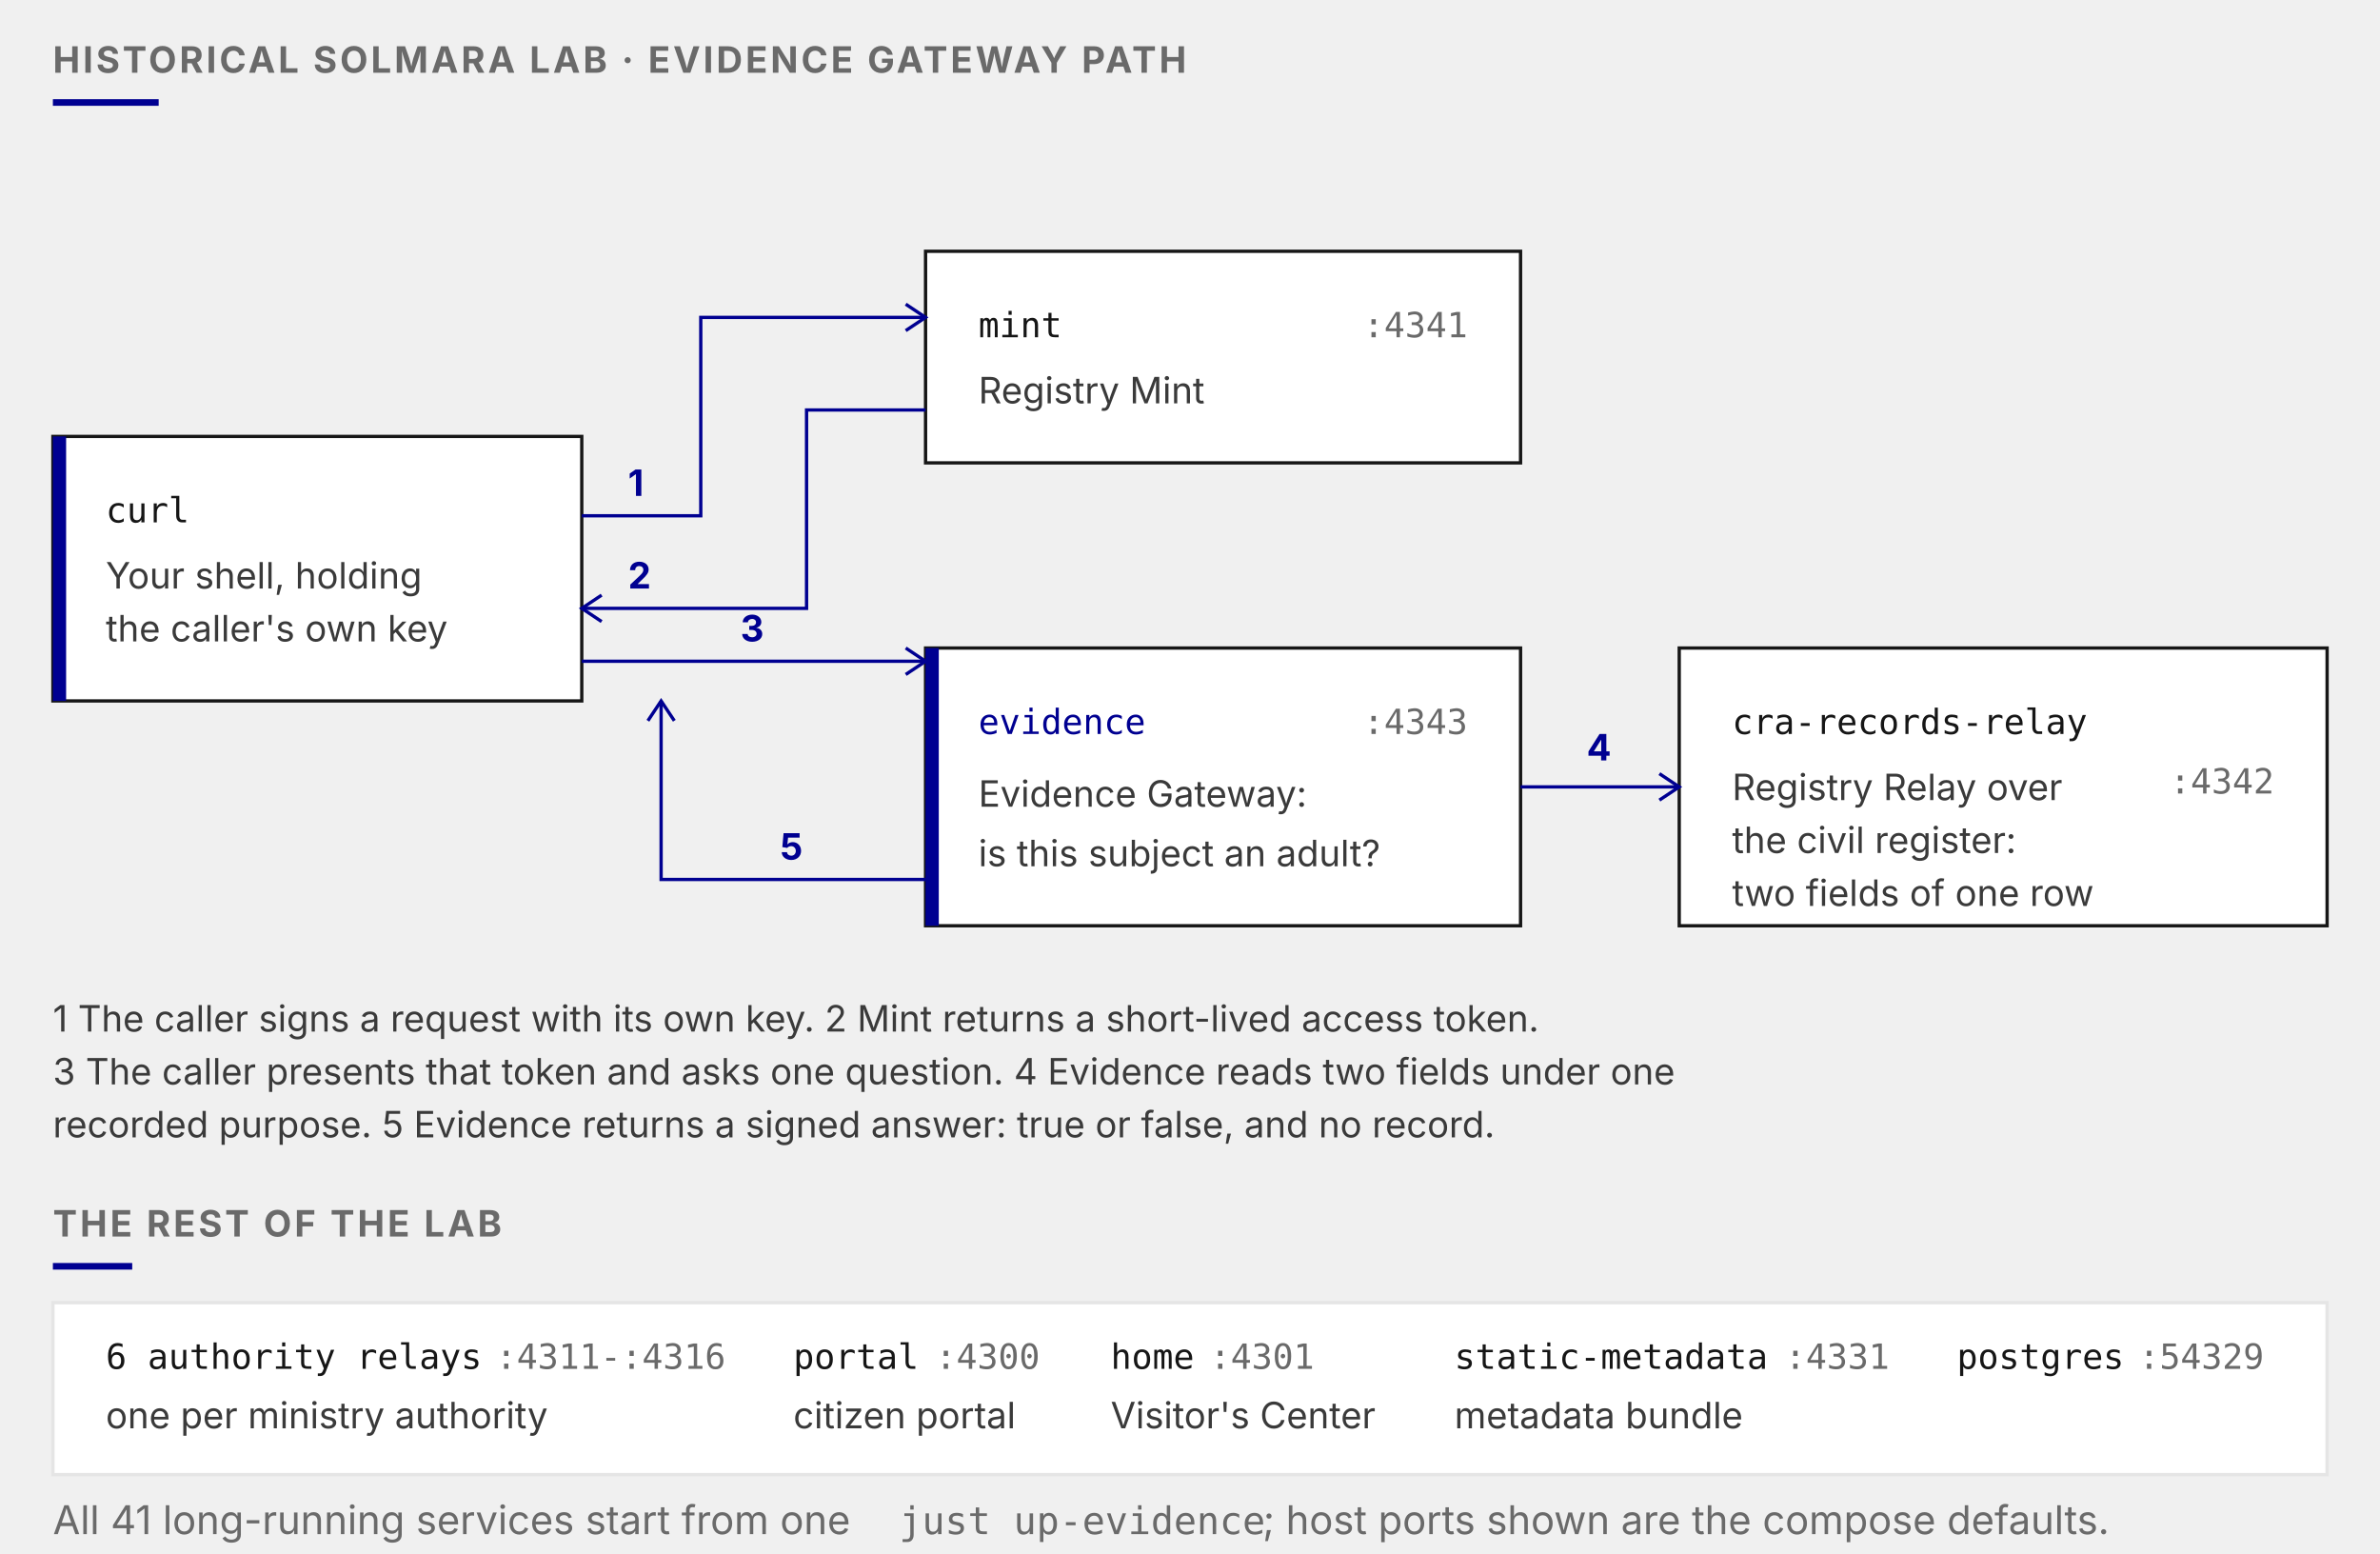
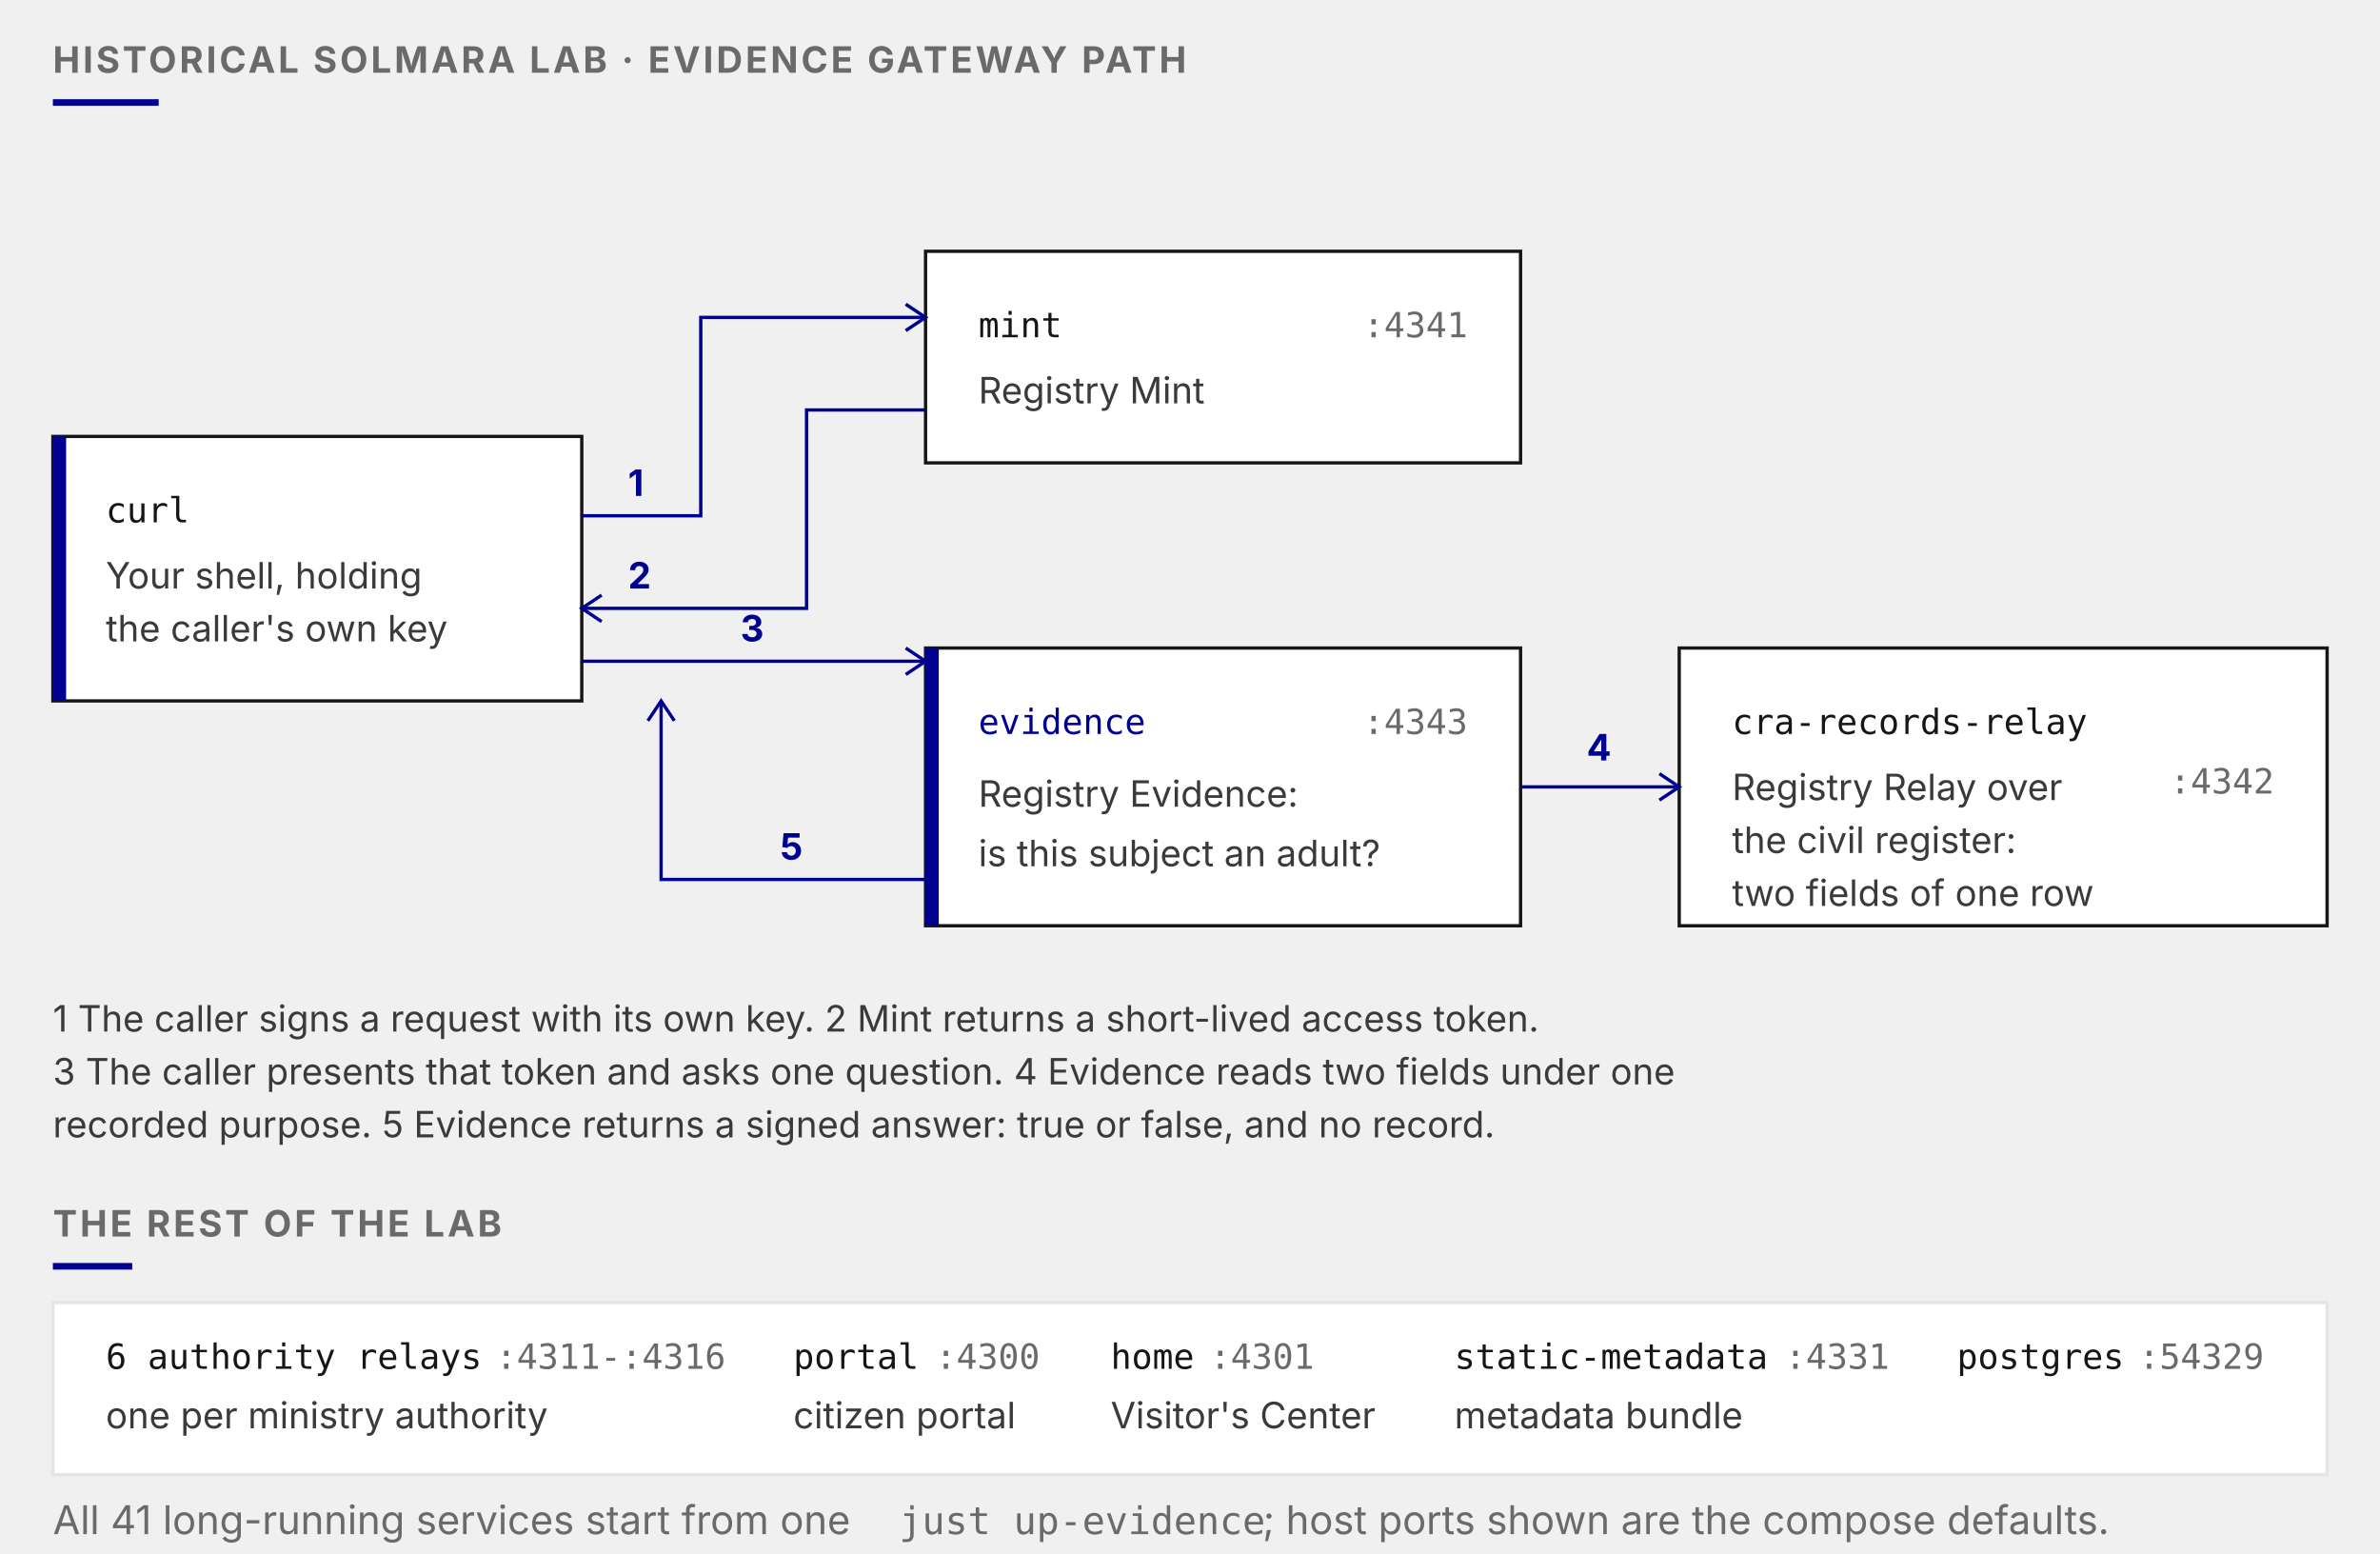
<svg xmlns="http://www.w3.org/2000/svg" viewBox="0 0 720 470" role="img" font-family="'Public Sans', system-ui, -apple-system, BlinkMacSystemFont, sans-serif" text-rendering="geometricPrecision">
  <text x="16" y="22" fill="#6a6a6a" font-size="11" font-weight="700" letter-spacing="0.08em">HISTORICAL SOLMARA LAB · EVIDENCE GATEWAY PATH</text>
  <rect x="16" y="30" width="32" height="2" fill="#000091" />
  <rect x="16" y="132" width="160" height="80" fill="#ffffff" stroke="#161616" stroke-width="1" />
  <rect x="16" y="132" width="4" height="80" fill="#000091" />
  <text x="32" y="158" fill="#161616" font-size="10.5" font-family="'IBM Plex Mono', ui-monospace, SFMono-Regular, monospace">curl</text>
  <g fill="#3a3a3a" font-size="11">
    <text x="32" y="178">Your shell, holding</text>
    <text x="32" y="194">the caller's own key</text>
  </g>
  <rect x="280" y="76" width="180" height="64" fill="#ffffff" stroke="#161616" stroke-width="1" />
  <text x="296" y="102" fill="#161616" font-size="10.5" font-family="'IBM Plex Mono', ui-monospace, SFMono-Regular, monospace">mint</text>
  <text x="444" y="102" fill="#6a6a6a" font-size="10.5" text-anchor="end" font-family="'IBM Plex Mono', ui-monospace, SFMono-Regular, monospace">:4341</text>
  <text x="296" y="122" fill="#3a3a3a" font-size="11">Registry Mint</text>
  <rect x="280" y="196" width="180" height="84" fill="#ffffff" stroke="#161616" stroke-width="1" />
  <rect x="280" y="196" width="4" height="84" fill="#000091" />
  <text x="296" y="222" fill="#000091" font-size="10.5" font-family="'IBM Plex Mono', ui-monospace, SFMono-Regular, monospace">evidence</text>
  <text x="444" y="222" fill="#6a6a6a" font-size="10.5" text-anchor="end" font-family="'IBM Plex Mono', ui-monospace, SFMono-Regular, monospace">:4343</text>
  <g fill="#3a3a3a" font-size="11">
-     <text x="296" y="244">Evidence Gateway:</text>
+     <text x="296" y="244">Registry Evidence:</text>
    <text x="296" y="262">is this subject an adult?</text>
  </g>
  <rect x="508" y="196" width="196" height="84" fill="#ffffff" stroke="#161616" stroke-width="1" />
  <text x="524" y="222" fill="#161616" font-size="10.5" font-family="'IBM Plex Mono', ui-monospace, SFMono-Regular, monospace">cra-records-relay</text>
  <text x="688" y="240" fill="#6a6a6a" font-size="10.5" text-anchor="end" font-family="'IBM Plex Mono', ui-monospace, SFMono-Regular, monospace">:4342</text>
  <g fill="#3a3a3a" font-size="11">
    <text x="524" y="242">Registry Relay over</text>
    <text x="524" y="258">the civil register:</text>
    <text x="524" y="274">two fields of one row</text>
  </g>
  <g stroke="#000091" stroke-width="1" fill="none">
    <polyline points="176,156 212,156 212,96 280,96" />
    <polyline points="274,92 280,96 274,100" />
  </g>
  <text x="190" y="150" fill="#000091" font-size="11" font-weight="700">1</text>
  <g stroke="#000091" stroke-width="1" fill="none">
    <polyline points="280,124 244,124 244,184 176,184" />
    <polyline points="182,180 176,184 182,188" />
  </g>
  <text x="190" y="178" fill="#000091" font-size="11" font-weight="700">2</text>
  <g stroke="#000091" stroke-width="1" fill="none">
    <polyline points="176,200 280,200" />
    <polyline points="274,196 280,200 274,204" />
  </g>
  <text x="224" y="194" fill="#000091" font-size="11" font-weight="700">3</text>
  <g stroke="#000091" stroke-width="1" fill="none">
    <polyline points="460,238 508,238" />
    <polyline points="502,234 508,238 502,242" />
  </g>
  <text x="480" y="230" fill="#000091" font-size="11" font-weight="700">4</text>
  <g stroke="#000091" stroke-width="1" fill="none">
    <polyline points="280,266 200,266 200,212" />
    <polyline points="196,218 200,212 204,218" />
  </g>
  <text x="236" y="260" fill="#000091" font-size="11" font-weight="700">5</text>
  <g font-size="11" fill="#3a3a3a">
    <text x="16" y="312">1 The caller signs a request with its own key. 2 Mint returns a short-lived access token.</text>
    <text x="16" y="328">3 The caller presents that token and asks one question. 4 Evidence reads two fields under one</text>
    <text x="16" y="344">recorded purpose. 5 Evidence returns a signed answer: true or false, and no record.</text>
  </g>
  <text x="16" y="374" fill="#6a6a6a" font-size="11" font-weight="700" letter-spacing="0.08em">THE REST OF THE LAB</text>
  <rect x="16" y="382" width="24" height="2" fill="#000091" />
  <rect x="16" y="394" width="688" height="52" fill="#ffffff" stroke="#e5e5e5" stroke-width="1" />
  <g fill="#161616" font-size="10.5" font-family="'IBM Plex Mono', ui-monospace, SFMono-Regular, monospace">
    <text x="32" y="414">6 authority relays</text>
    <text x="240" y="414">portal</text>
    <text x="336" y="414">home</text>
    <text x="440" y="414">static-metadata</text>
    <text x="592" y="414">postgres</text>
  </g>
  <g fill="#6a6a6a" font-size="10.5" font-family="'IBM Plex Mono', ui-monospace, SFMono-Regular, monospace">
    <text x="150" y="414">:4311-:4316</text>
    <text x="283" y="414">:4300</text>
    <text x="366" y="414">:4301</text>
    <text x="540" y="414">:4331</text>
    <text x="647" y="414">:54329</text>
  </g>
  <g fill="#3a3a3a" font-size="11">
    <text x="32" y="432">one per ministry authority</text>
    <text x="240" y="432">citizen portal</text>
    <text x="336" y="432">Visitor's Center</text>
    <text x="440" y="432">metadata bundle</text>
  </g>
  <text x="16" y="464" fill="#6a6a6a" font-size="12">All 41 long-running services start from one</text>
  <text x="272" y="464" fill="#6a6a6a" font-size="11.5" font-family="'IBM Plex Mono', ui-monospace, SFMono-Regular, monospace">just up-evidence</text>
  <text x="382" y="464" fill="#6a6a6a" font-size="12">; host ports shown are the compose defaults.</text>
</svg>
